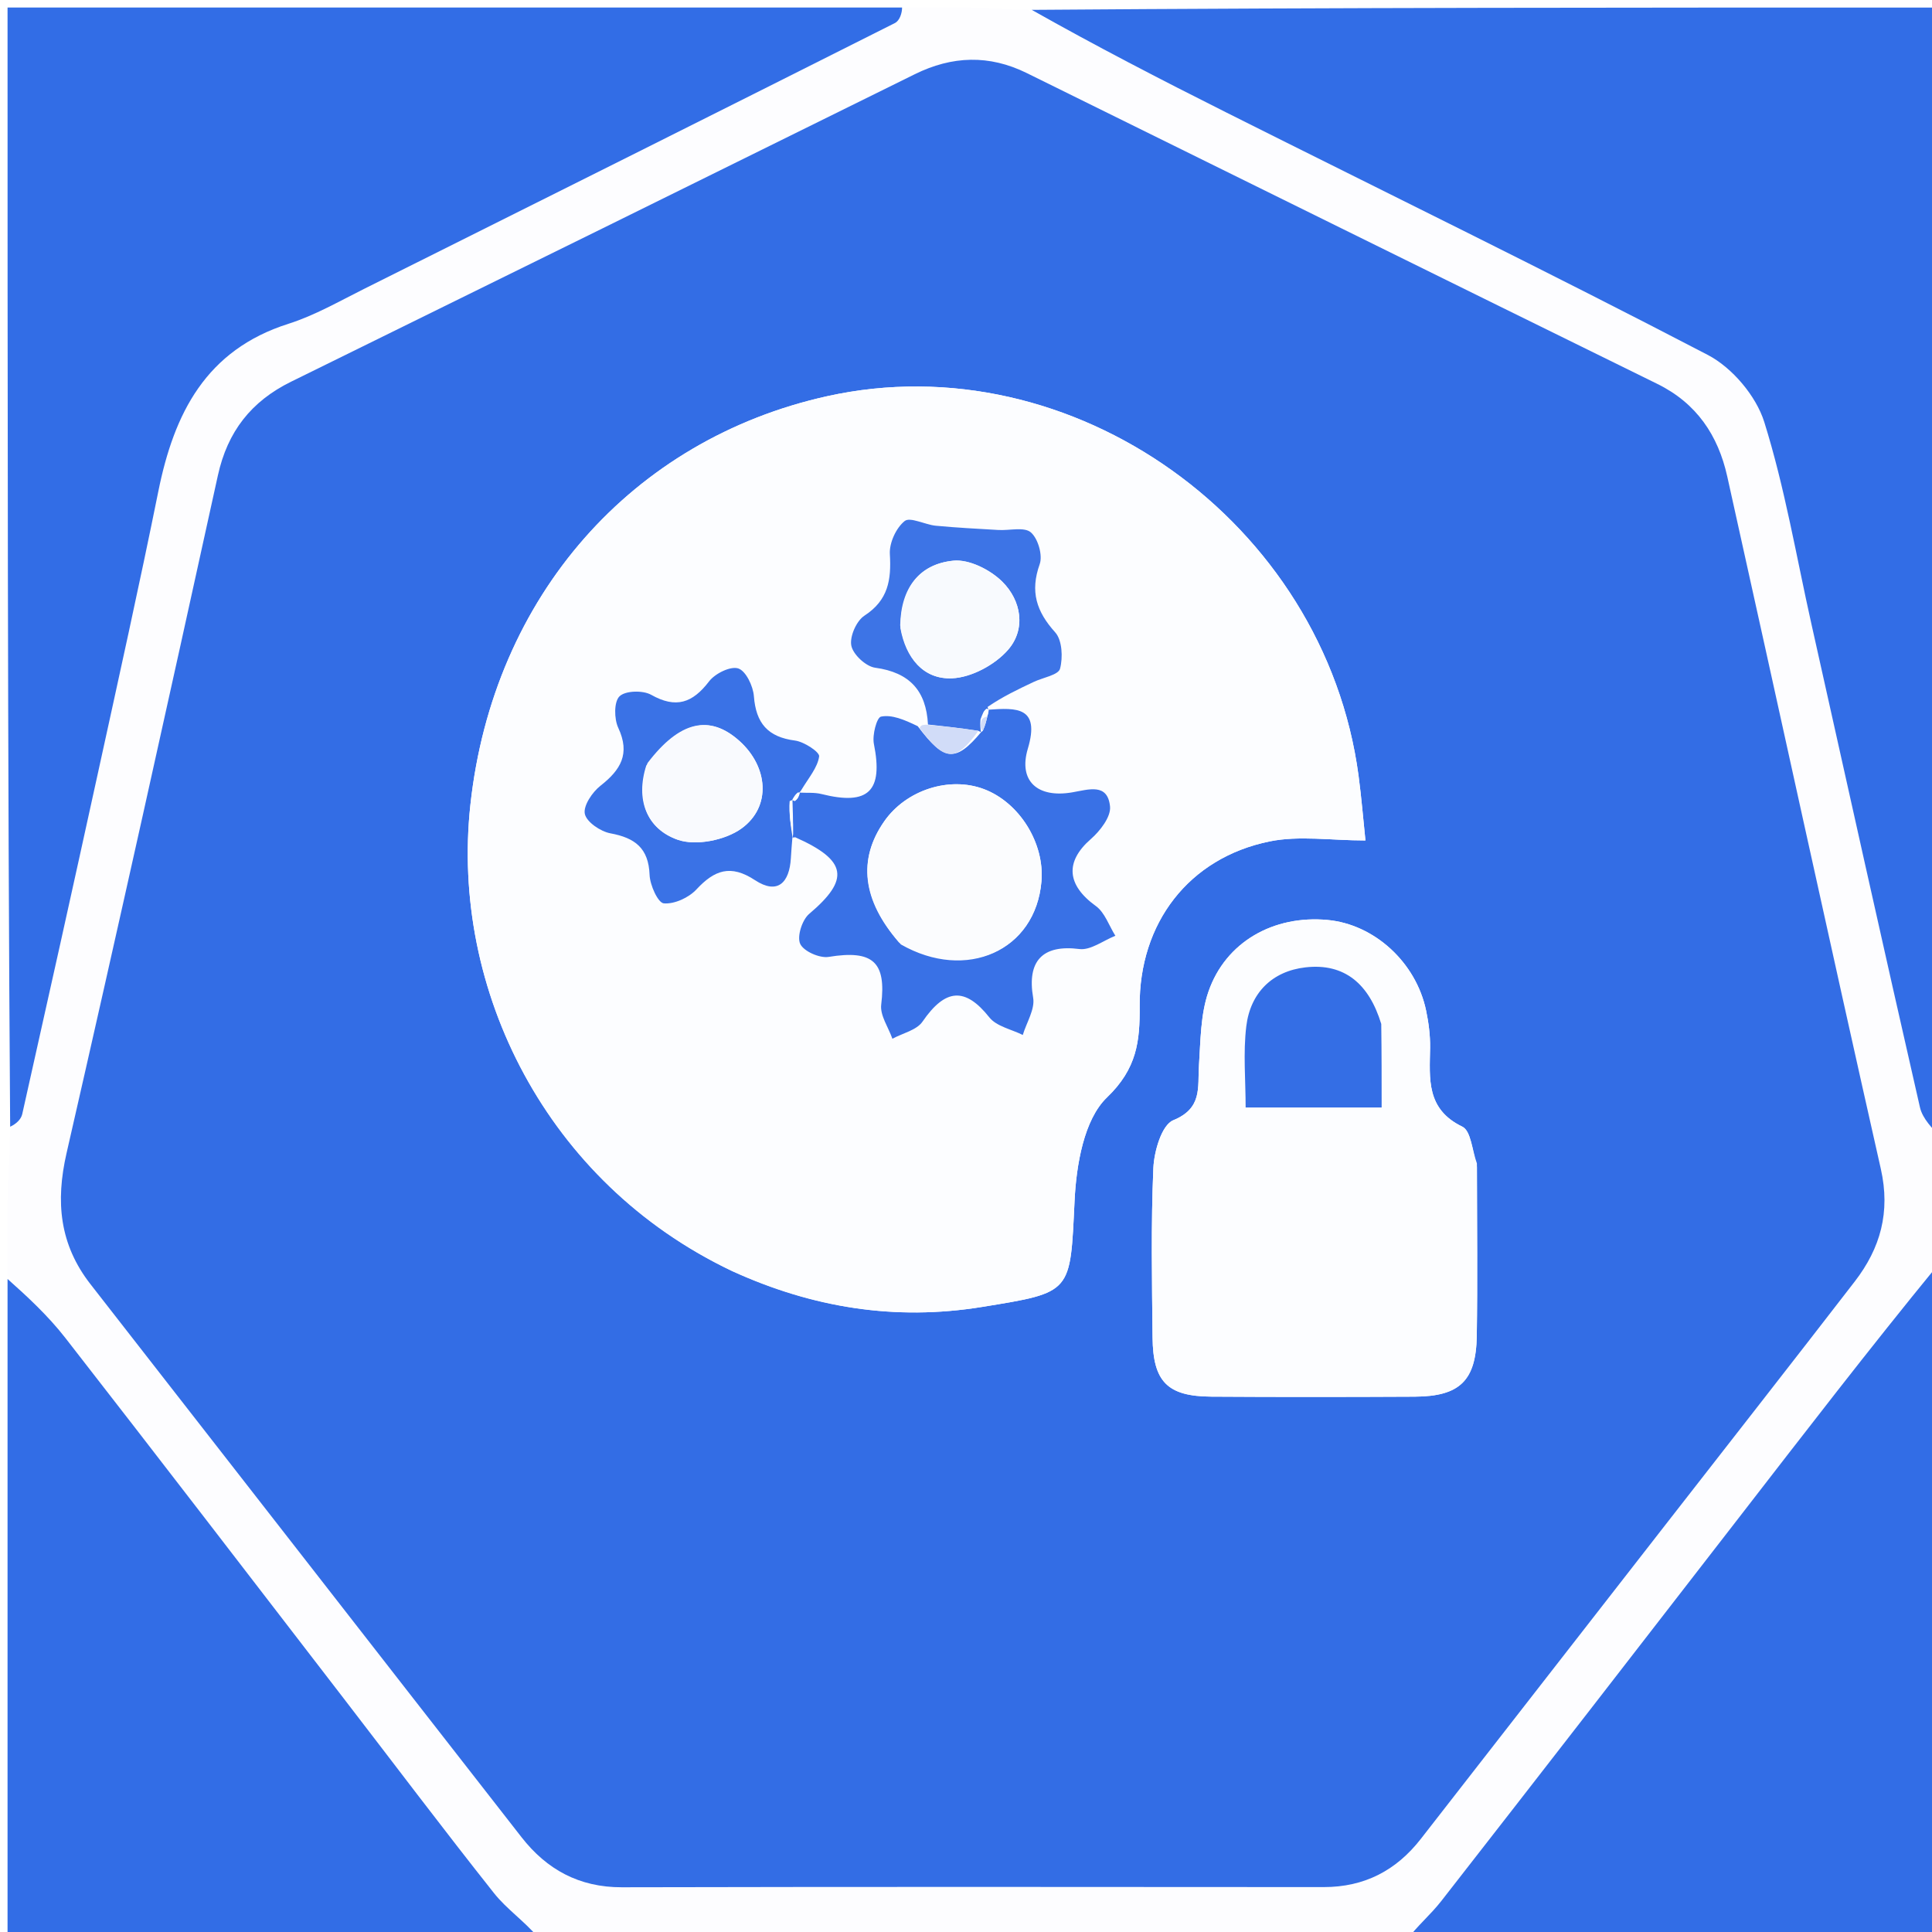
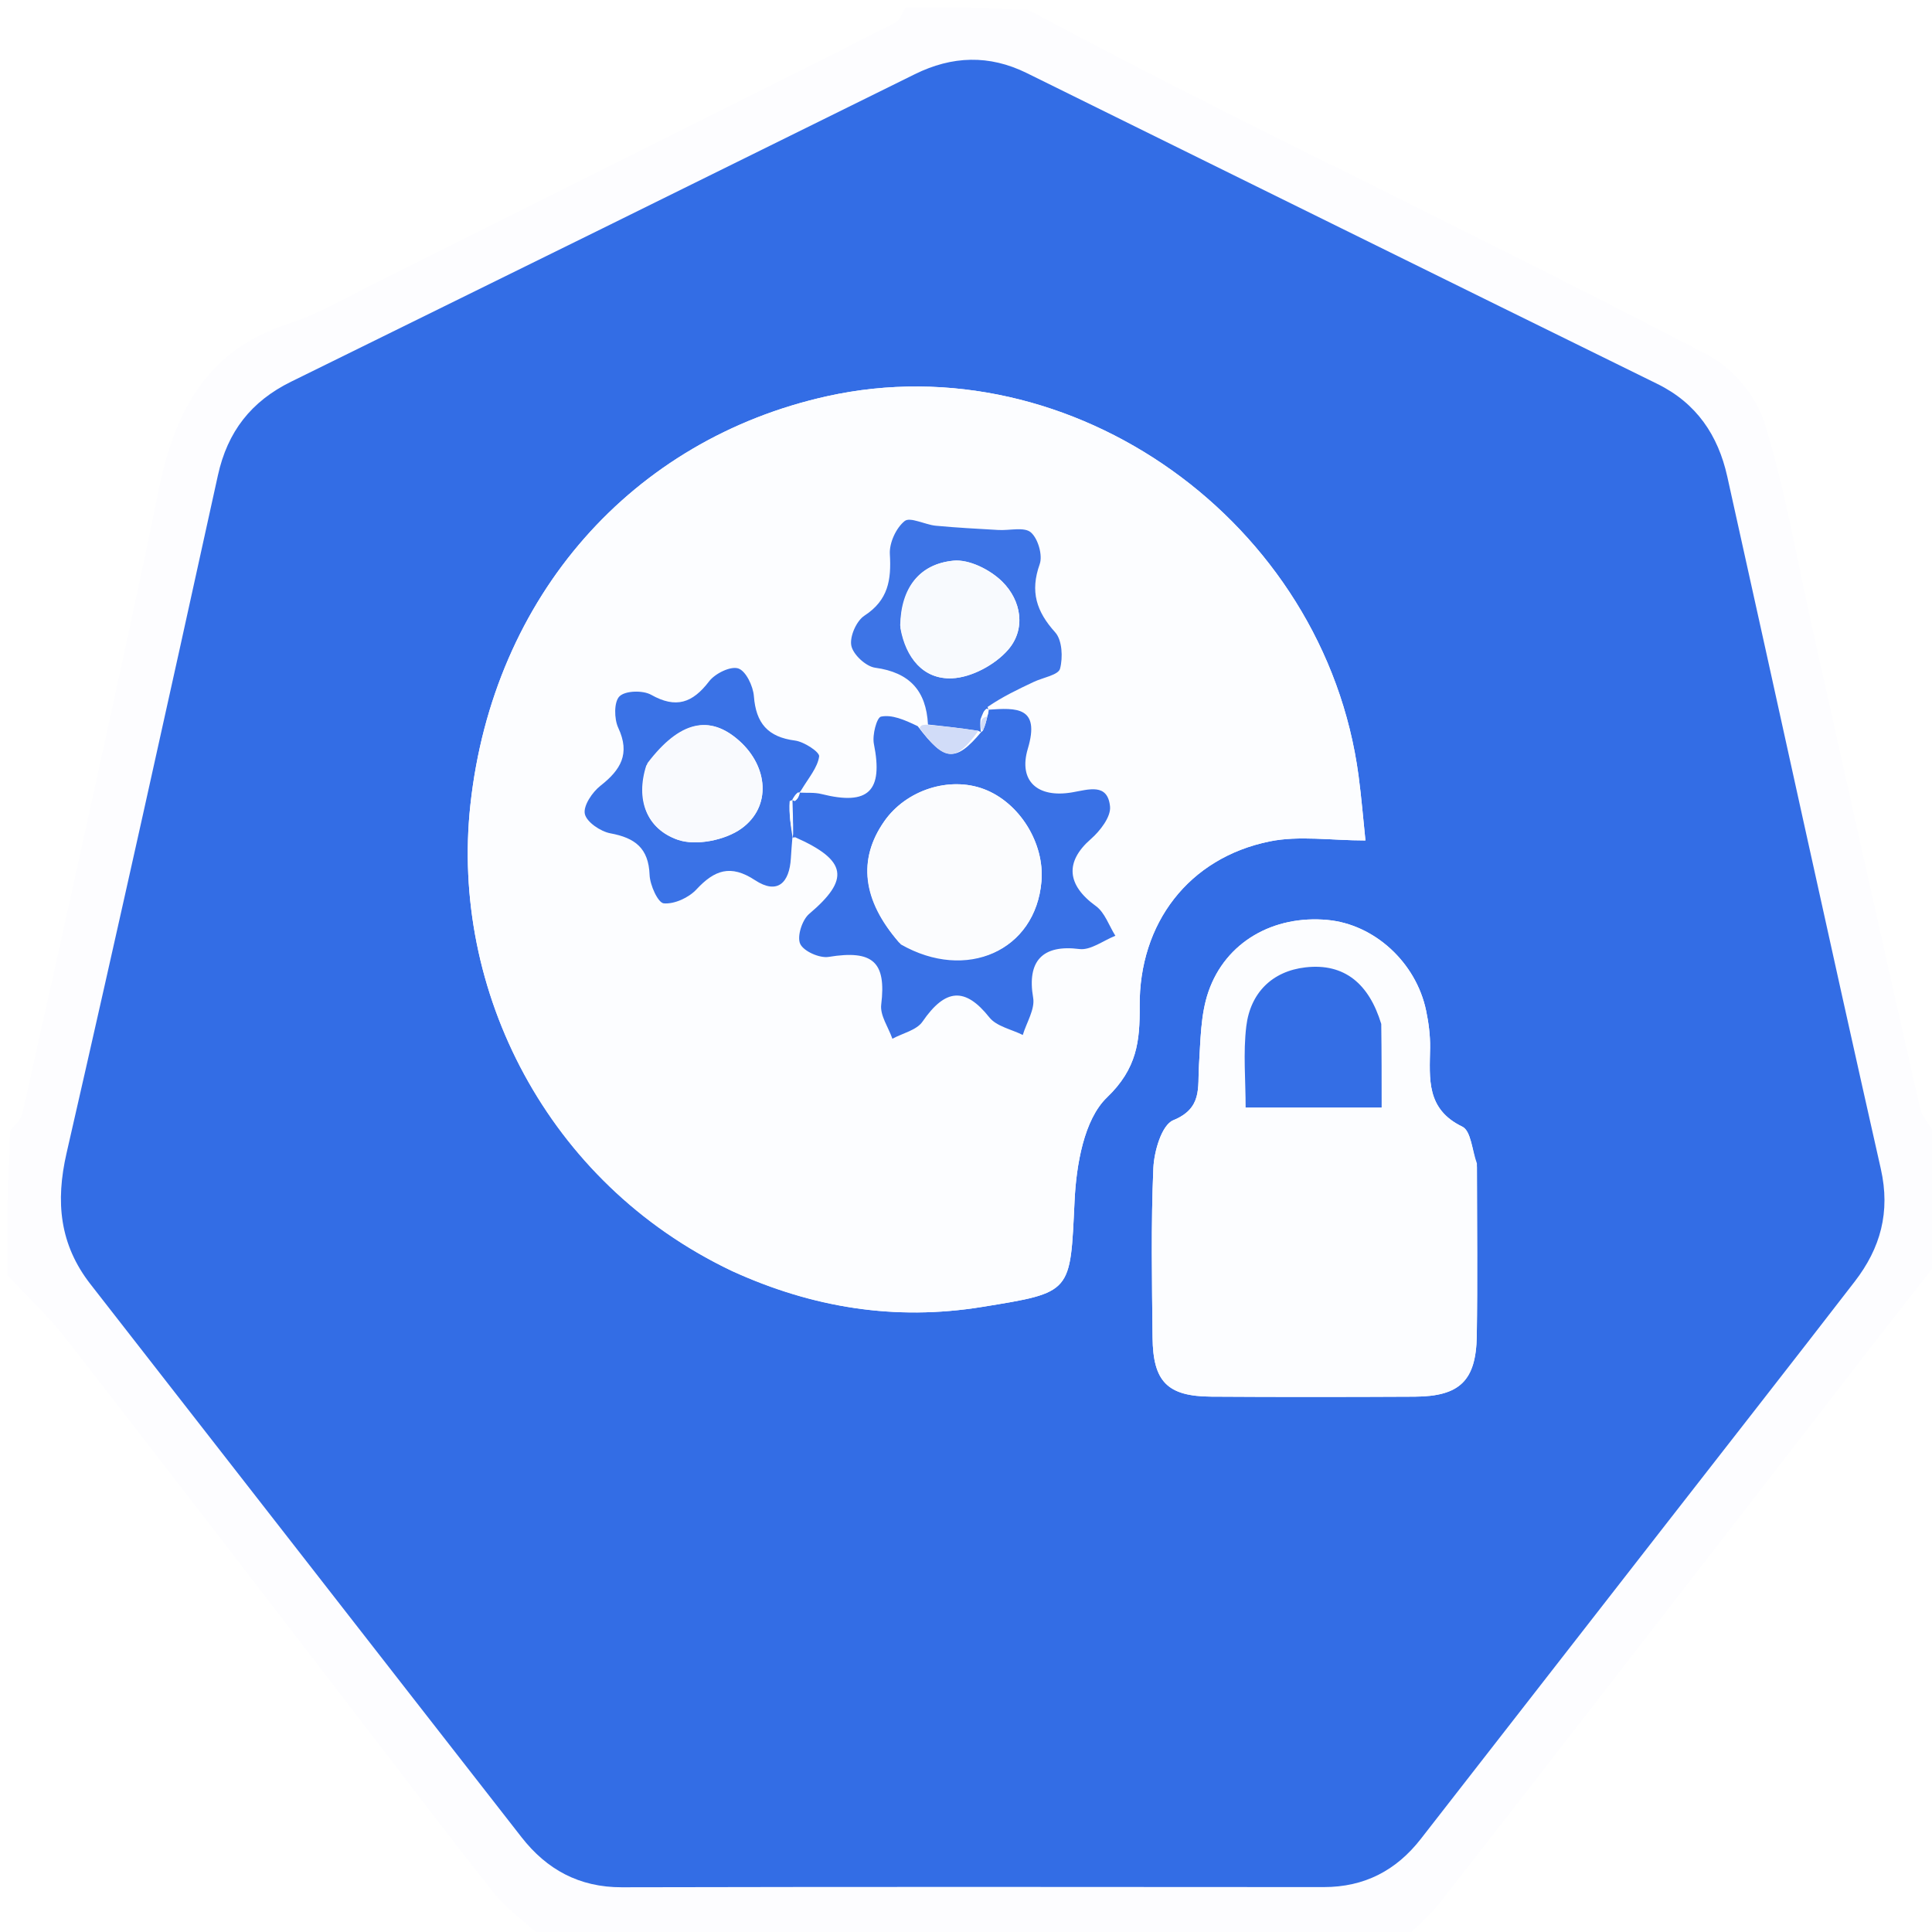
<svg xmlns="http://www.w3.org/2000/svg" viewBox="0 0 256 256" width="256" height="256">
  <path fill="#FDFDFF" opacity="1" stroke="none" d=" M257,151 C257,156.355 257,161.71 256.699,167.243 C247.71,178.683 239.038,189.958 230.331,201.206 C217.237,218.119 204.139,235.03 190.981,251.893 C189.527,253.756 187.67,255.305 186,257 C147.979,257 109.958,257 71.756,256.712 C69.52,254.583 67.153,252.987 65.462,250.856 C58.707,242.342 52.17,233.655 45.537,225.044 C33.259,209.105 21.012,193.142 8.649,177.269 C6.35,174.318 3.562,171.747 1,169 C1,162.646 1,156.291 1.346,149.767 C2.122,148.941 2.787,148.337 2.948,147.621 C6.331,132.552 9.685,117.477 12.986,102.39 C15.703,89.97 18.465,77.559 20.981,65.098 C23.067,54.769 27.28,46.377 38.224,42.902 C41.708,41.796 44.96,39.918 48.258,38.272 C71.713,26.567 95.158,14.84 118.574,3.057 C119.229,2.728 119.533,1.701 120,1 C125.355,1 130.71,1 136.242,1.307 C145.115,6.051 153.787,10.538 162.514,14.915 C183.793,25.587 205.188,36.034 226.296,47.033 C229.524,48.715 232.695,52.467 233.776,55.923 C236.5,64.632 238.019,73.719 240.016,82.655 C244.789,104.016 249.526,125.386 254.402,146.724 C254.755,148.266 256.111,149.58 257,151 M220.619,202.123 C229.005,191.355 237.422,180.611 245.762,169.808 C249.166,165.397 250.513,160.616 249.218,154.878 C242.321,124.32 235.673,93.705 228.868,63.125 C227.661,57.702 224.819,53.43 219.597,50.865 C191.726,37.176 163.893,23.408 136.042,9.677 C131.081,7.231 126.173,7.384 121.208,9.838 C93.68,23.448 66.138,37.028 38.579,50.573 C33.29,53.173 30.149,57.177 28.87,63.001 C22.292,92.953 15.666,122.895 8.821,152.787 C7.344,159.237 7.88,164.896 11.997,170.172 C31.047,194.582 50.049,219.029 69.102,243.437 C72.449,247.725 76.75,250.086 82.397,250.073 C113.395,250.003 144.393,250.025 175.391,250.049 C180.781,250.053 185,247.86 188.27,243.659 C198.902,229.999 209.54,216.344 220.619,202.123 z" />
-   <path opacity="1" stroke="none" d=" M257,150.531 C256.111,149.58 254.755,148.266 254.402,146.724 C249.526,125.386 244.789,104.016 240.016,82.655 C238.019,73.719 236.5,64.632 233.776,55.923 C232.695,52.467 229.524,48.715 226.296,47.033 C205.188,36.034 183.793,25.587 162.514,14.915 C153.787,10.538 145.115,6.051 136.709,1.307 C176.935,1 216.87,1 257,1 C257,50.687 257,100.375 257,150.531 z" style="fill: rgb(50, 109, 230);" />
-   <path opacity="1" stroke="none" d=" M119.531,1 C119.533,1.701 119.229,2.728 118.574,3.057 C95.158,14.84 71.713,26.567 48.258,38.272 C44.96,39.918 41.708,41.796 38.224,42.902 C27.28,46.377 23.067,54.769 20.981,65.098 C18.465,77.559 15.703,89.97 12.986,102.39 C9.685,117.477 6.331,132.552 2.948,147.621 C2.787,148.337 2.122,148.941 1.346,149.298 C1,99.748 1,50.495 1,1 C40.354,1 79.708,1 119.531,1 z" style="fill: rgb(50, 109, 230);" />
-   <path opacity="1" stroke="none" d=" M186.469,257 C187.67,255.305 189.527,253.756 190.981,251.893 C204.139,235.03 217.237,218.119 230.331,201.206 C239.038,189.958 247.71,178.683 256.699,167.71 C257,197.585 257,227.171 257,257 C233.646,257 210.292,257 186.469,257 z" style="fill: rgb(50, 109, 230);" />
-   <path opacity="1" stroke="none" d=" M1,169.469 C3.562,171.747 6.35,174.318 8.649,177.269 C21.012,193.142 33.259,209.105 45.537,225.044 C52.17,233.655 58.707,242.342 65.462,250.856 C67.153,252.987 69.52,254.583 71.288,256.712 C47.731,257 24.463,257 1,257 C1,227.979 1,198.958 1,169.469 z" style="fill: rgb(50, 109, 230);" />
  <path fill="#336DE5" opacity="1" stroke="none" d=" M220.398,202.405 C209.54,216.344 198.902,229.999 188.27,243.659 C185,247.86 180.781,250.053 175.391,250.049 C144.393,250.025 113.395,250.003 82.397,250.073 C76.75,250.086 72.449,247.725 69.102,243.437 C50.049,219.029 31.047,194.582 11.997,170.172 C7.88,164.896 7.344,159.237 8.821,152.787 C15.666,122.895 22.292,92.953 28.87,63.001 C30.149,57.177 33.29,53.173 38.579,50.573 C66.138,37.028 93.68,23.448 121.208,9.838 C126.173,7.384 131.081,7.231 136.042,9.677 C163.893,23.408 191.726,37.176 219.597,50.865 C224.819,53.43 227.661,57.702 228.868,63.125 C235.673,93.705 242.321,124.32 249.218,154.878 C250.513,160.616 249.166,165.397 245.762,169.808 C237.422,180.611 229.005,191.355 220.398,202.405 M97.094,168.469 C107.656,173.284 118.592,175.053 130.166,173.17 C142.14,171.222 141.796,171.378 142.387,159.109 C142.614,154.377 143.622,148.349 146.678,145.417 C150.664,141.593 151.047,137.951 151.011,133.345 C150.923,122.321 157.509,113.684 168.224,111.493 C172.132,110.694 176.341,111.365 180.928,111.365 C180.641,108.629 180.404,105.692 180.015,102.776 C175.529,69.169 142.068,45.294 109.585,52.503 C83.84,58.217 65.356,78.912 62.331,106.621 C59.647,131.215 72.49,156.729 97.094,168.469 M195.697,154.159 C195.079,152.48 194.921,149.848 193.763,149.288 C188.954,146.966 189.431,142.953 189.496,138.854 C189.522,137.205 189.305,135.521 188.965,133.902 C187.625,127.507 182.103,122.479 175.912,121.9 C168.771,121.232 162.401,124.794 160.119,131.42 C159.07,134.466 159.083,137.916 158.868,141.199 C158.679,144.091 159.35,146.844 155.467,148.436 C153.935,149.063 152.922,152.554 152.826,154.791 C152.504,162.262 152.643,169.755 152.722,177.239 C152.783,183.1 154.707,185.023 160.507,185.061 C169.488,185.12 178.47,185.11 187.451,185.065 C193.413,185.034 195.589,182.959 195.68,176.999 C195.792,169.682 195.706,162.363 195.697,154.159 z" />
  <path fill="#FCFDFF" opacity="1" stroke="none" d=" M96.759,168.295 C72.49,156.729 59.647,131.215 62.331,106.621 C65.356,78.912 83.84,58.217 109.585,52.503 C142.068,45.294 175.529,69.169 180.015,102.776 C180.404,105.692 180.641,108.629 180.928,111.365 C176.341,111.365 172.132,110.694 168.224,111.493 C157.509,113.684 150.923,122.321 151.011,133.345 C151.047,137.951 150.664,141.593 146.678,145.417 C143.622,148.349 142.614,154.377 142.387,159.109 C141.796,171.378 142.14,171.222 130.166,173.17 C118.592,175.053 107.656,173.284 96.759,168.295 M122.385,96.043 C122.195,96.067 122.004,96.091 121.315,95.618 C119.776,95.334 118.159,94.668 116.736,94.957 C116.173,95.071 115.561,97.406 115.794,98.565 C117.049,104.831 115.085,106.776 108.857,105.215 C107.923,104.98 106.904,105.08 106.368,104.447 C107.158,103.048 108.339,101.703 108.541,100.224 C108.619,99.65 106.547,98.283 105.345,98.128 C101.731,97.661 100.168,95.824 99.894,92.248 C99.792,90.909 98.835,88.9 97.822,88.571 C96.792,88.237 94.752,89.244 93.96,90.28 C91.77,93.144 89.589,93.925 86.282,92.064 C85.187,91.449 82.869,91.506 82.089,92.264 C81.342,92.99 81.369,95.254 81.921,96.438 C83.535,99.893 82.245,102.013 79.567,104.114 C78.484,104.964 77.265,106.767 77.493,107.844 C77.722,108.927 79.573,110.178 80.886,110.421 C84.14,111.022 85.941,112.38 86.074,115.929 C86.125,117.282 87.187,119.631 87.953,119.699 C89.355,119.825 91.262,118.95 92.277,117.858 C94.676,115.278 96.809,114.503 100.039,116.626 C103.027,118.589 104.606,116.974 104.795,113.704 C104.848,112.792 104.924,111.883 105.727,110.874 C112.311,114.02 112.602,116.54 107.219,121.096 C106.284,121.888 105.583,124.088 106.029,125.064 C106.48,126.049 108.6,126.99 109.799,126.794 C115.662,125.834 117.459,127.463 116.765,133.119 C116.591,134.544 117.718,136.128 118.247,137.639 C119.606,136.903 121.458,136.506 122.237,135.372 C125.276,130.946 127.899,130.787 131.096,134.811 C132.045,136.006 134.019,136.386 135.524,137.139 C136.021,135.487 137.161,133.725 136.898,132.205 C136.056,127.326 138.149,125.13 143.024,125.752 C144.515,125.942 146.198,124.623 147.793,123.995 C146.949,122.656 146.396,120.914 145.206,120.054 C141.339,117.26 141.1,114.183 144.544,111.177 C145.772,110.105 147.222,108.229 147.086,106.868 C146.773,103.731 144.287,104.609 142.079,104.99 C137.466,105.786 134.918,103.479 136.192,99.209 C137.863,93.609 134.659,93.778 130.747,93.31 C132.827,92.323 134.906,91.331 136.989,90.35 C138.201,89.779 140.237,89.442 140.459,88.613 C140.857,87.125 140.749,84.821 139.819,83.79 C137.324,81.024 136.474,78.378 137.765,74.758 C138.186,73.577 137.543,71.356 136.59,70.539 C135.716,69.788 133.768,70.313 132.296,70.226 C129.525,70.064 126.751,69.923 123.989,69.661 C122.561,69.525 120.602,68.456 119.87,69.042 C118.733,69.952 117.82,71.952 117.91,73.424 C118.116,76.83 117.702,79.527 114.54,81.58 C113.478,82.271 112.563,84.356 112.805,85.557 C113.042,86.736 114.739,88.311 115.963,88.477 C120.538,89.099 122.728,91.54 122.385,96.043 z" />
  <path fill="#FCFDFF" opacity="1" stroke="none" d=" M195.701,154.602 C195.706,162.363 195.792,169.682 195.68,176.999 C195.589,182.959 193.413,185.034 187.451,185.065 C178.47,185.11 169.488,185.12 160.507,185.061 C154.707,185.023 152.783,183.1 152.722,177.239 C152.643,169.755 152.504,162.262 152.826,154.791 C152.922,152.554 153.935,149.063 155.467,148.436 C159.35,146.844 158.679,144.091 158.868,141.199 C159.083,137.916 159.07,134.466 160.119,131.42 C162.401,124.794 168.771,121.232 175.912,121.9 C182.103,122.479 187.625,127.507 188.965,133.902 C189.305,135.521 189.522,137.205 189.496,138.854 C189.431,142.953 188.954,146.966 193.763,149.288 C194.921,149.848 195.079,152.48 195.701,154.602 M182.971,135.252 C181.416,130.381 178.161,127.588 172.978,128.181 C168.568,128.685 165.677,131.563 165.141,135.982 C164.712,139.514 165.054,143.14 165.054,146.743 C171.331,146.743 177.06,146.743 183.075,146.743 C183.075,143.007 183.075,139.558 182.971,135.252 z" />
  <path fill="#3971E6" opacity="1" stroke="none" d=" M105.925,105.025 C106.904,105.08 107.923,104.98 108.857,105.215 C115.085,106.776 117.049,104.831 115.794,98.565 C115.561,97.406 116.173,95.071 116.736,94.957 C118.159,94.668 119.776,95.334 121.605,96.225 C125.171,100.971 126.656,100.999 130.021,96.992 C130,97.002 129.994,97.047 130.221,96.848 C130.571,96.082 130.693,95.516 130.885,94.707 C130.986,94.3 131.018,94.135 131.024,93.98 C130.999,93.991 130.97,94.038 130.97,94.038 C134.659,93.778 137.863,93.609 136.192,99.209 C134.918,103.479 137.466,105.786 142.079,104.99 C144.287,104.609 146.773,103.731 147.086,106.868 C147.222,108.229 145.772,110.105 144.544,111.177 C141.1,114.183 141.339,117.26 145.206,120.054 C146.396,120.914 146.949,122.656 147.793,123.995 C146.198,124.623 144.515,125.942 143.024,125.752 C138.149,125.13 136.056,127.326 136.898,132.205 C137.161,133.725 136.021,135.487 135.524,137.139 C134.019,136.386 132.045,136.006 131.096,134.811 C127.899,130.787 125.276,130.946 122.237,135.372 C121.458,136.506 119.606,136.903 118.247,137.639 C117.718,136.128 116.591,134.544 116.765,133.119 C117.459,127.463 115.662,125.834 109.799,126.794 C108.6,126.99 106.48,126.049 106.029,125.064 C105.583,124.088 106.284,121.888 107.219,121.096 C112.602,116.54 112.311,114.02 105.365,110.94 C105.003,111.007 105.031,111.032 105.08,110.6 C105.093,108.76 105.056,107.353 105.002,105.966 C104.985,105.987 104.953,106.03 105.301,106.144 C105.778,105.823 105.907,105.388 106.01,104.973 C105.983,104.993 105.925,105.025 105.925,105.025 M119.372,125.141 C128.042,130.096 137.212,125.989 137.997,116.799 C138.431,111.726 135.084,106.345 130.39,104.567 C125.802,102.829 120.071,104.673 117.175,108.819 C113.648,113.869 114.226,119.266 119.372,125.141 z" />
  <path fill="#3A72E6" opacity="1" stroke="none" d=" M104.996,110.99 C104.924,111.883 104.848,112.792 104.795,113.704 C104.606,116.974 103.027,118.589 100.039,116.626 C96.809,114.503 94.676,115.278 92.277,117.858 C91.262,118.95 89.355,119.825 87.953,119.699 C87.187,119.631 86.125,117.282 86.074,115.929 C85.941,112.38 84.14,111.022 80.886,110.421 C79.573,110.178 77.722,108.927 77.493,107.844 C77.265,106.767 78.484,104.964 79.567,104.114 C82.245,102.013 83.535,99.893 81.921,96.438 C81.369,95.254 81.342,92.99 82.089,92.264 C82.869,91.506 85.187,91.449 86.282,92.064 C89.589,93.925 91.77,93.144 93.96,90.28 C94.752,89.244 96.792,88.237 97.822,88.571 C98.835,88.9 99.792,90.909 99.894,92.248 C100.168,95.824 101.731,97.661 105.345,98.128 C106.547,98.283 108.619,99.65 108.541,100.224 C108.339,101.703 107.158,103.048 106.146,104.736 C105.925,105.025 105.983,104.993 105.723,105.023 C105.293,105.379 105.123,105.704 104.953,106.03 C104.953,106.03 104.985,105.987 104.637,106.15 C104.536,107.886 104.784,109.459 105.031,111.032 C105.031,111.032 105.003,111.007 104.996,110.99 M85.632,101.451 C84.197,105.94 85.661,109.812 89.799,111.27 C92.208,112.119 96.109,111.332 98.251,109.78 C102.268,106.872 101.768,101.571 97.967,98.171 C94.029,94.648 90.069,95.502 85.632,101.451 z" />
  <path fill="#3D74E6" opacity="1" stroke="none" d=" M122.96,96.003 C122.728,91.54 120.538,89.099 115.963,88.477 C114.739,88.311 113.042,86.736 112.805,85.557 C112.563,84.356 113.478,82.271 114.54,81.58 C117.702,79.527 118.116,76.83 117.91,73.424 C117.82,71.952 118.733,69.952 119.87,69.042 C120.602,68.456 122.561,69.525 123.989,69.661 C126.751,69.923 129.525,70.064 132.296,70.226 C133.768,70.313 135.716,69.788 136.59,70.539 C137.543,71.356 138.186,73.577 137.765,74.758 C136.474,78.378 137.324,81.024 139.819,83.79 C140.749,84.821 140.857,87.125 140.459,88.613 C140.237,89.442 138.201,89.779 136.989,90.35 C134.906,91.331 132.827,92.323 130.858,93.674 C130.97,94.038 130.999,93.991 130.723,93.916 C130.322,94.218 130.198,94.595 129.924,95.317 C129.848,96.123 129.921,96.585 129.994,97.047 C129.994,97.047 130,97.002 129.625,96.843 C127.153,96.457 125.056,96.23 122.96,96.003 M119.312,83.242 C120.005,87.127 122.307,90.053 126.171,89.878 C128.732,89.762 131.827,88.094 133.552,86.128 C135.971,83.372 135.346,79.577 132.793,77.059 C131.204,75.492 128.418,74.088 126.334,74.293 C121.882,74.729 119.378,77.81 119.312,83.242 z" />
  <path fill="#D1DCF8" opacity="1" stroke="none" d=" M122.673,96.023 C125.056,96.23 127.153,96.457 129.645,96.833 C126.656,100.999 125.171,100.971 121.855,96.473 C122.004,96.091 122.195,96.067 122.673,96.023 z" />
  <path fill="#346EE5" opacity="1" stroke="none" d=" M183.023,135.681 C183.075,139.558 183.075,143.007 183.075,146.743 C177.06,146.743 171.331,146.743 165.054,146.743 C165.054,143.14 164.712,139.514 165.141,135.982 C165.677,131.563 168.568,128.685 172.978,128.181 C178.161,127.588 181.416,130.381 183.023,135.681 z" />
  <path fill="#FBFCFE" opacity="1" stroke="none" d=" M119.119,124.87 C114.226,119.266 113.648,113.869 117.175,108.819 C120.071,104.673 125.802,102.829 130.39,104.567 C135.084,106.345 138.431,111.726 137.997,116.799 C137.212,125.989 128.042,130.096 119.119,124.87 z" />
  <path fill="#FCFDFF" opacity="1" stroke="none" d=" M105.08,110.6 C104.784,109.459 104.536,107.886 104.654,106.129 C105.056,107.353 105.093,108.76 105.08,110.6 z" />
  <path fill="#D1DCF8" opacity="1" stroke="none" d=" M130.221,96.848 C129.921,96.585 129.848,96.123 130.109,95.312 C130.444,94.962 130.815,94.949 130.815,94.949 C130.693,95.516 130.571,96.082 130.221,96.848 z" />
  <path fill="#FCFDFF" opacity="1" stroke="none" d=" M130.885,94.707 C130.815,94.949 130.444,94.962 130.259,94.967 C130.198,94.595 130.322,94.218 130.749,93.905 C131.018,94.135 130.986,94.3 130.885,94.707 z" />
  <path fill="#FCFDFF" opacity="1" stroke="none" d=" M105.301,106.144 C105.123,105.704 105.293,105.379 105.75,105.003 C105.907,105.388 105.778,105.823 105.301,106.144 z" />
  <path fill="#F9FAFE" opacity="1" stroke="none" d=" M85.804,101.105 C90.069,95.502 94.029,94.648 97.967,98.171 C101.768,101.571 102.268,106.872 98.251,109.78 C96.109,111.332 92.208,112.119 89.799,111.27 C85.661,109.812 84.197,105.94 85.804,101.105 z" />
  <path fill="#F8FAFE" opacity="1" stroke="none" d=" M119.281,82.862 C119.378,77.81 121.882,74.729 126.334,74.293 C128.418,74.088 131.204,75.492 132.793,77.059 C135.346,79.577 135.971,83.372 133.552,86.128 C131.827,88.094 128.732,89.762 126.171,89.878 C122.307,90.053 120.005,87.127 119.281,82.862 z" />
</svg>
